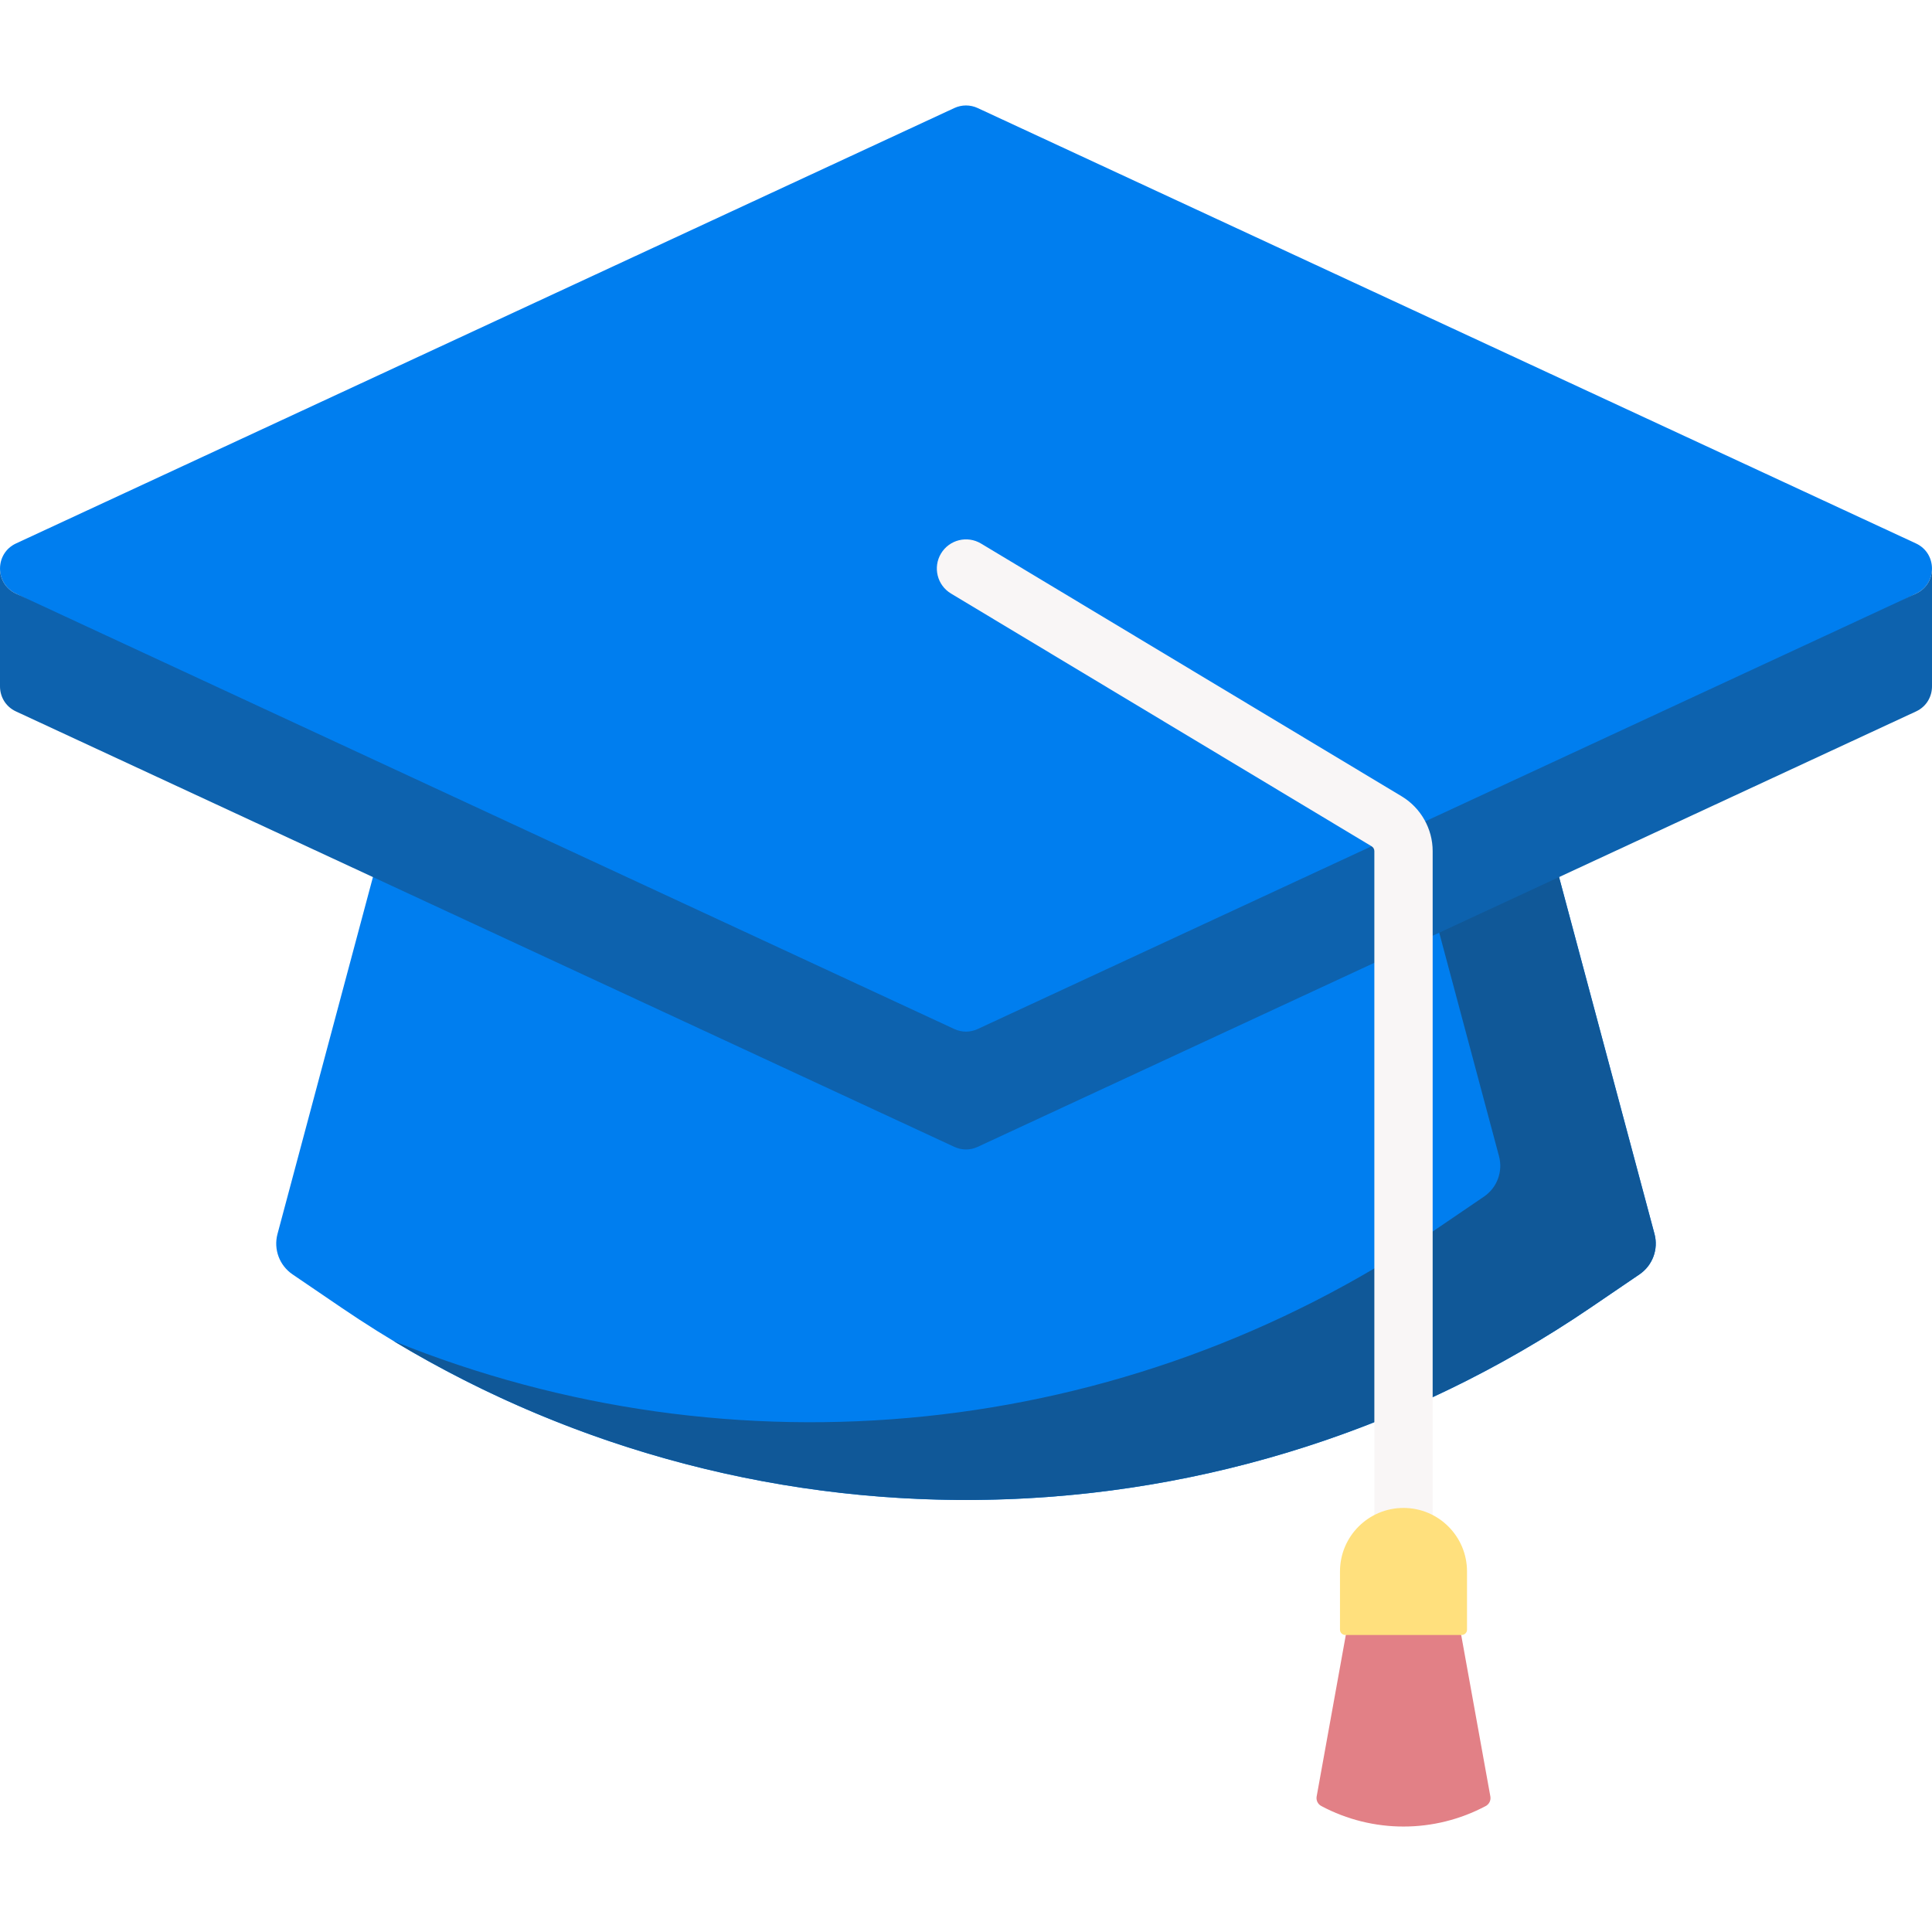
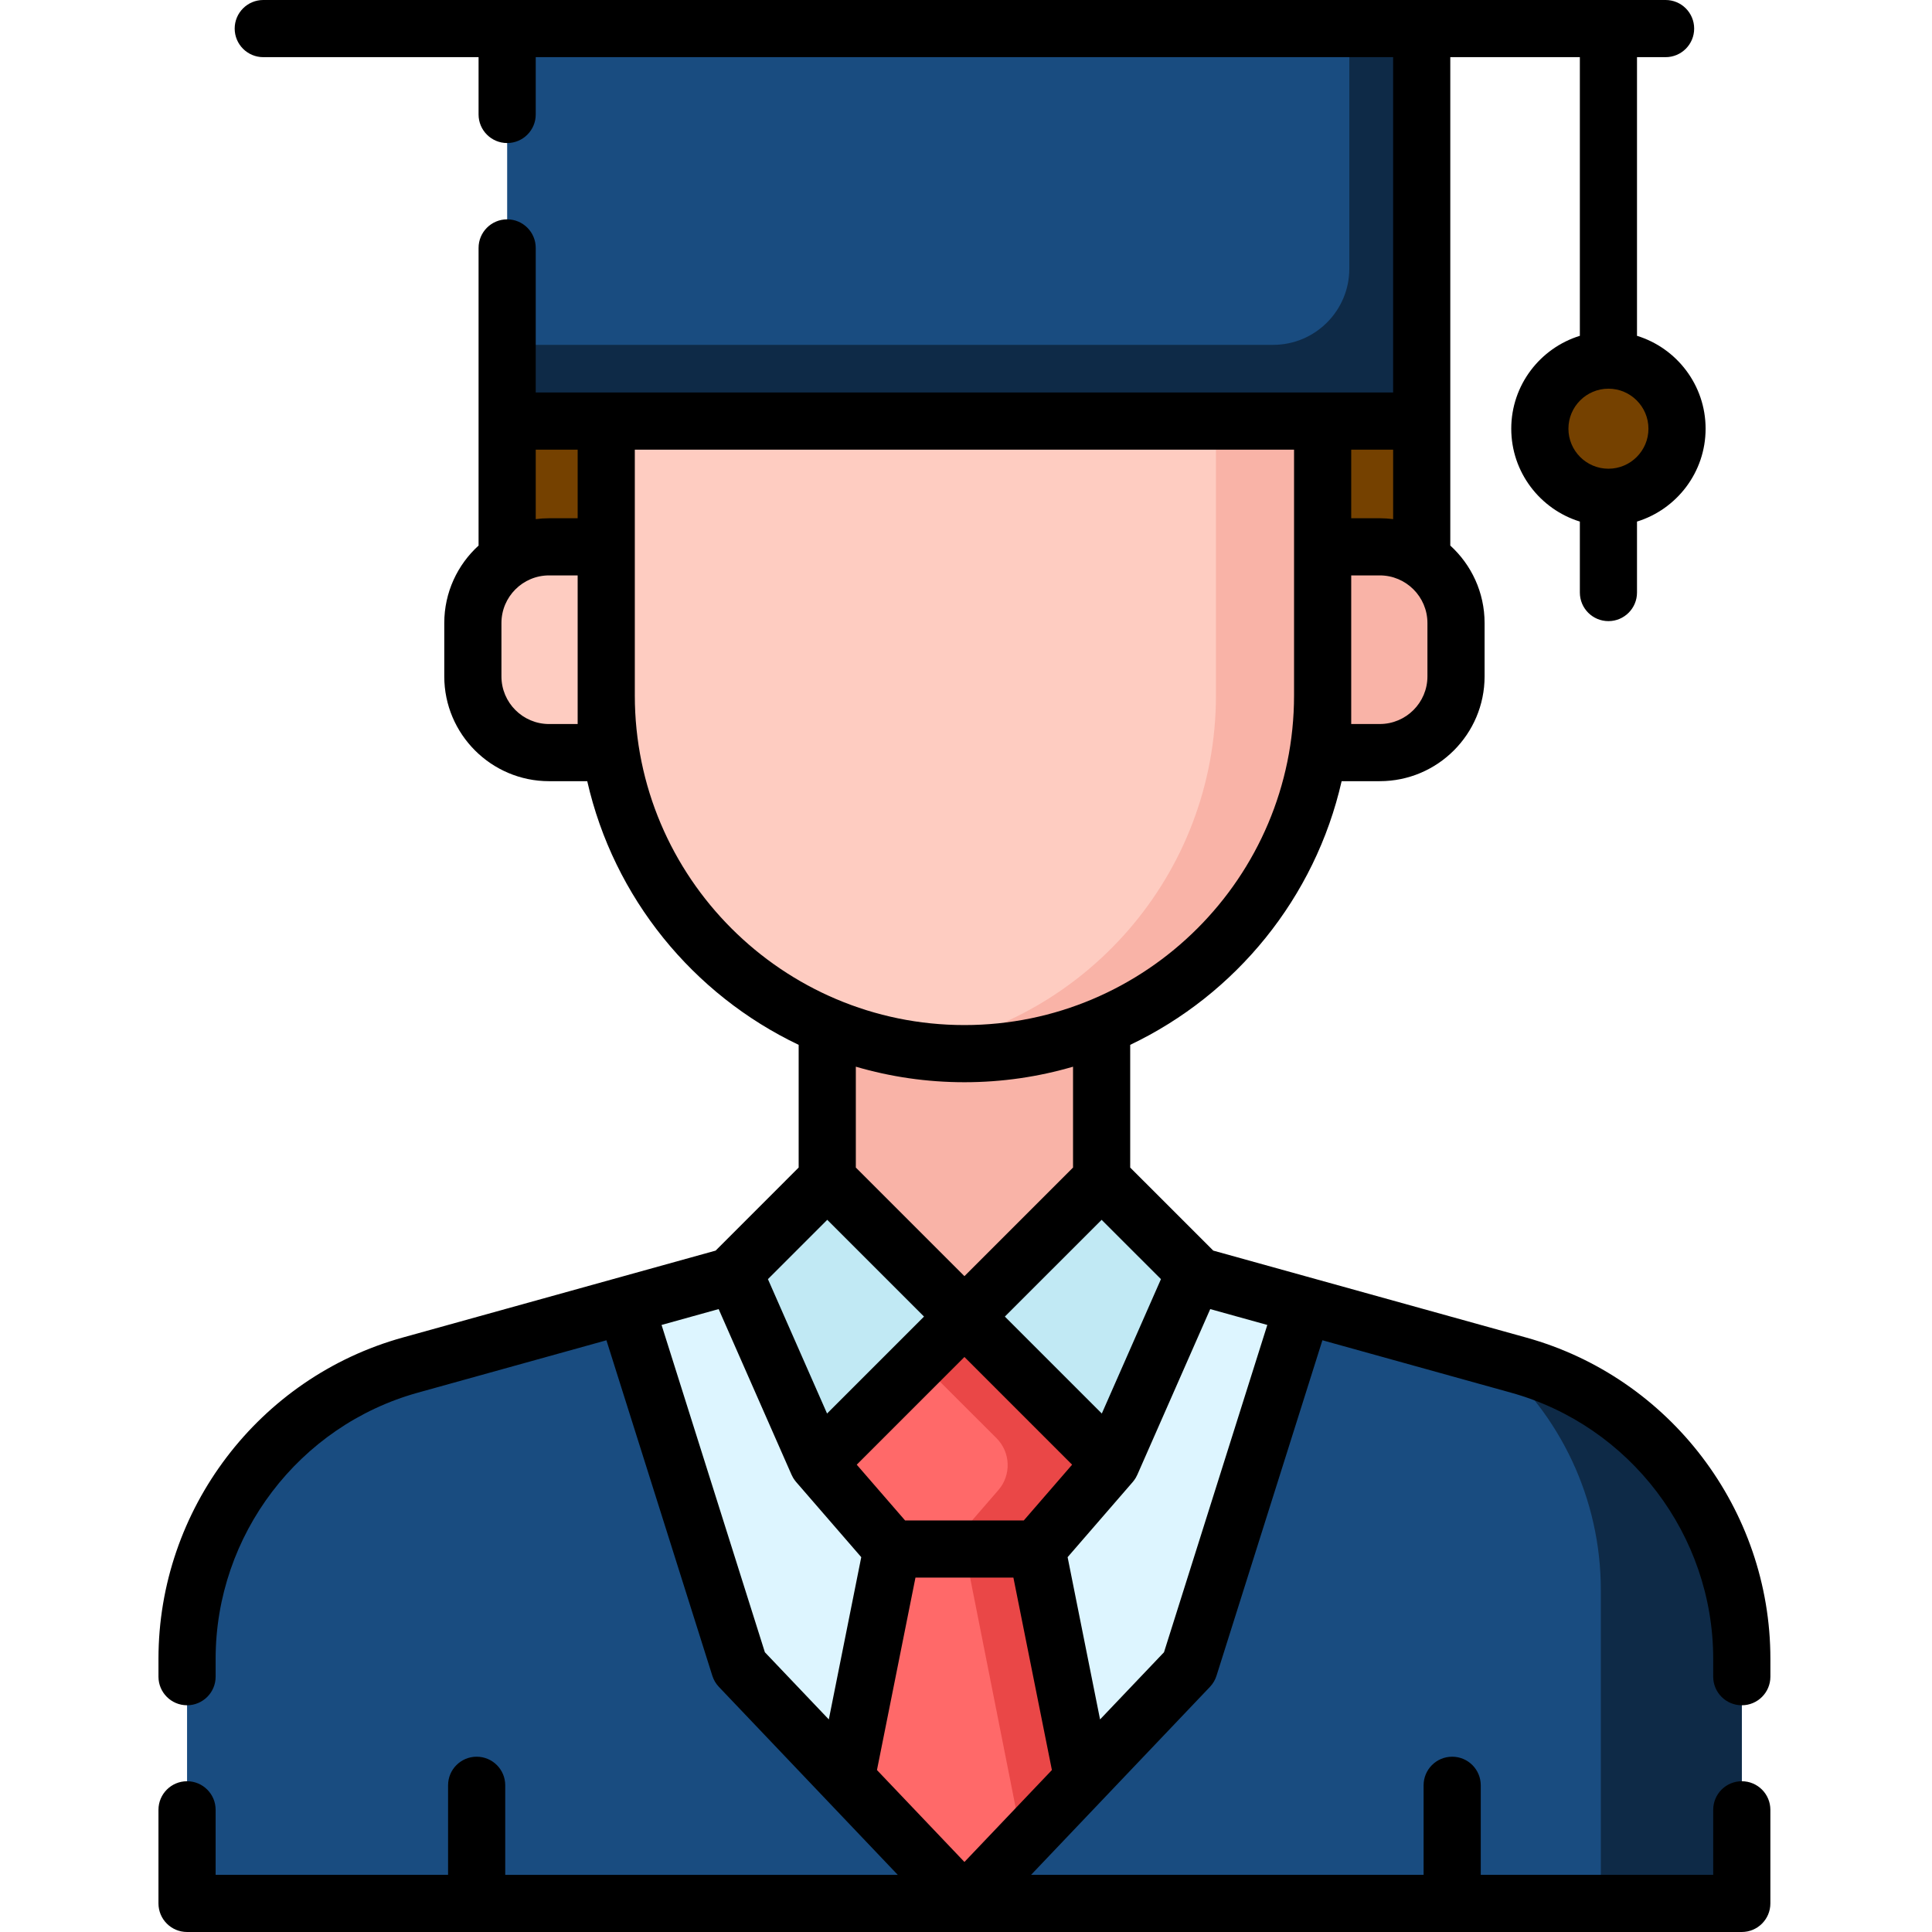
- <svg xmlns="http://www.w3.org/2000/svg" id="Capa_1" enable-background="new 0 0 512 512" height="512px" viewBox="0 0 512 512" width="512px" class="hovered-paths">
+ <svg xmlns="http://www.w3.org/2000/svg" height="512px" viewBox="-42 0 512 512" width="512px" class="">
  <g>
-     <g>
-       <path d="m394.962 476.085-7.731-42.802-15.287-10.501-15.287 10.501-7.731 42.802c-.184 1.019.311 2.039 1.224 2.526 13.623 7.255 29.964 7.255 43.587 0 .914-.486 1.409-1.507 1.225-2.526z" fill="#e28086" data-original="#E28086" class="" />
-       <path d="m252.912 28.629-248.659 115.386c-5.664 2.628-5.664 10.68 0 13.308l248.66 126.783c1.958.909 4.217.909 6.175 0l248.66-126.783c5.664-2.628 5.664-10.679 0-13.308l-248.66-115.386c-1.959-.909-4.217-.909-6.176 0z" fill="#30579d" data-original="#30579D" class="" style="fill:#007EEF" data-old_color="#30579d" />
-       <path d="m413.168 232.436h-314.336l-25.293 94.579c-1.084 4.051.513 8.345 3.98 10.704l12.95 8.813c99.887 67.973 231.175 67.973 331.062 0l12.95-8.813c3.467-2.359 5.063-6.653 3.98-10.704z" fill="#30579d" data-original="#30579D" class="" style="fill:#007EEF" data-old_color="#30579d" />
-       <path d="m438.461 327.015-25.293-94.579-26.967-4.79-4.789 19.526 15.843 59.239c1.083 4.051-.513 8.345-3.98 10.704l-12.95 8.813c-82.396 56.071-186.159 65.889-276.038 29.454 97.946 58.981 221.901 56.031 317.245-8.851l12.95-8.813c3.466-2.359 5.063-6.652 3.979-10.703z" fill="#26457d" data-original="#26457D" class="" style="fill:#105898" data-old_color="#26457d" />
-       <path d="m512 150.673v31.227c0 2.66-1.411 5.334-4.247 6.645l-248.668 115.39c-1.961.912-4.209.912-6.17 0l-248.668-115.39c-2.836-1.312-4.247-3.985-4.247-6.645v-31.227c0 2.66 1.411 5.334 4.247 6.645l19.311 8.968 229.357 106.422c1.961.912 4.209.912 6.17 0l229.357-106.422 19.311-8.968c2.836-1.312 4.247-3.985 4.247-6.645z" fill="#21386b" data-original="#21386B" class="hovered-path active-path" style="fill:#0D62AE" data-old_color="#21386b" />
-       <path d="m371.944 412.496c-4.268 0-7.726-3.459-7.726-7.726v-179.229c0-.511-.272-.991-.709-1.255l-111.489-66.995c-3.657-2.198-4.841-6.945-2.643-10.603 2.198-3.657 6.947-4.84 10.603-2.643l111.488 66.995c5.059 3.041 8.202 8.597 8.202 14.499v179.231c0 4.267-3.459 7.726-7.726 7.726z" fill="#f9f6f6" data-original="#F9F6F6" class="" />
-       <path d="m387.373 433.284h-30.859c-.775 0-1.403-.628-1.403-1.403v-15.43c0-9.296 7.536-16.832 16.832-16.832 9.296 0 16.832 7.536 16.832 16.832v15.43c.001.775-.627 1.403-1.402 1.403z" fill="#ffe07d" data-original="#FFE07D" class="" />
-     </g>
+     <path d="m152.992 337.801-86.254 23.957c-34.965 9.715-59.164 41.551-59.164 77.844v64.824h412.023v-64.824c0-36.293-24.199-68.129-59.164-77.844l-86.254-23.957zm0 0" fill="#ddf5ff" data-original="#DDF5FF" class="" />
+     <path d="m232.773 410.508 12.117 60.594-31.305 33.324-31.305-33.324 12.117-60.594zm0 0" fill="#ff6969" data-original="#FF6969" />
+     <path d="m244.891 471.102-12.117-60.594h-19.188l15.367 77.562c7.965-8.48 15.938-16.969 15.938-16.969zm0 0" fill="#ea4747" data-original="#EA4747" />
+     <path d="m360.434 361.758-56.996-15.832-30.27 95.887-59.582 62.613h206.012v-64.824c0-36.293-24.199-68.129-59.164-77.844zm0 0" fill="#636363" data-original="#636363" class="" style="fill:#194C80" data-old_color="#636363" />
+     <path d="m360.434 361.758-6.535-1.816c17.555 15 28.336 37.219 28.336 61.434v83.051h37.363v-64.824c0-36.293-24.199-68.129-59.164-77.844zm0 0" fill="#494949" data-original="#494949" class="" data-old_color="#494949" style="fill:#0E2A47" />
+     <path d="m66.738 361.758 56.996-15.832 30.27 95.887 59.582 62.613h-206.012v-64.824c0-36.293 24.199-68.129 59.164-77.844zm0 0" fill="#636363" data-original="#636363" class="" style="fill:#194C80" data-old_color="#636363" />
+     <path d="m249.941 312.551-36.355 36.355-36.355-36.355v-57.562h72.711zm0 0" fill="#f9b3a7" data-original="#F9B3A7" class="" />
+     <path d="m308.512 111.59h26.258v40.395h-26.258zm0 0" fill="#ffd664" data-original="#FFD664" class="active-path" style="fill:#754100" data-old_color="#ffd664" />
+     <path d="m334.77 111.59v-104.016h-242.367v104.016zm0 0" fill="#636363" data-original="#636363" class="" style="fill:#194C80" data-old_color="#636363" />
+     <path d="m315.582 7.574v63.621c0 11.156-9.043 20.195-20.195 20.195h-202.984v20.199h242.367v-104.016zm0 0" fill="#494949" data-original="#494949" class="" data-old_color="#494949" style="fill:#0E2A47" />
+     <path d="m92.402 111.59h26.258v40.395h-26.258zm0 0" fill="#ffd664" data-original="#FFD664" class="active-path" style="fill:#754100" data-old_color="#ffd664" />
+     <path d="m213.586 111.59h-94.926v72.711c0 52.426 42.5 94.926 94.926 94.926 52.426 0 94.926-42.5 94.926-94.926v-72.711zm0 0" fill="#feccc1" data-original="#FECCC1" class="" />
+     <path d="m280.238 111.59v72.711c0 47.621-35.07 87.051-80.789 93.879 4.613.688 9.332 1.047 14.137 1.047 52.426 0 94.926-42.5 94.926-94.926v-72.711zm0 0" fill="#f9b3a7" data-original="#F9B3A7" class="" />
+     <path d="m103.512 199.449h20.195v-54.535h-20.195c-11.156 0-20.199 9.043-20.199 20.199v14.137c0 11.156 9.043 20.199 20.199 20.199zm0 0" fill="#feccc1" data-original="#FECCC1" class="" />
+     <path d="m323.66 199.449h-20.195v-54.535h20.195c11.156 0 20.199 9.043 20.199 20.199v14.137c0 11.156-9.043 20.199-20.199 20.199zm0 0" fill="#f9b3a7" data-original="#F9B3A7" class="" />
+     <path d="m402.43 113.609c0 10.039-8.137 18.176-18.176 18.176-10.039 0-18.18-8.137-18.18-18.176s8.141-18.18 18.18-18.18c10.039 0 18.176 8.141 18.176 18.18zm0 0" fill="#ffd664" data-original="#FFD664" class="active-path" style="fill:#754100" data-old_color="#ffd664" />
+     <path d="m213.586 410.508h19.188l19.691-22.723-38.879-38.879-38.879 38.879 19.691 22.723zm0 0" fill="#ff6969" data-original="#FF6969" />
+     <path d="m213.586 348.906-11.867 11.867 20.367 20.363c3.746 3.746 3.961 9.754.488 13.758l-13.531 15.613h23.73l19.691-22.723zm0 0" fill="#ea4747" data-original="#EA4747" />
+     <path d="m174.707 387.785 38.879-38.879-36.355-36.355-24.742 24.742zm0 0" fill="#c1e9f4" data-original="#C1E9F4" class="" />
+     <path d="m252.465 387.785-38.879-38.879 36.355-36.355 24.742 24.742zm0 0" fill="#c1e9f4" data-original="#C1E9F4" class="" />
+     <path d="m419.598 451.914c4.184 0 7.574-3.391 7.574-7.574v-4.738c0-39.551-26.613-74.562-64.715-85.137l-82.934-23.043-22.008-22.008v-32.52c27.98-13.328 49.008-38.969 56.031-69.875h10.113c15.312 0 27.773-12.457 27.773-27.77v-14.141c0-8.125-3.508-15.445-9.09-20.527v-129.434h34.336v73.848c-10.516 3.242-18.18 13.051-18.18 24.613s7.664 21.371 18.18 24.613v18.809c0 4.184 3.391 7.574 7.574 7.574 4.18 0 7.57-3.391 7.57-7.574v-18.809c10.516-3.242 18.18-13.051 18.18-24.613s-7.664-21.371-18.18-24.613v-73.848h7.574c4.184 0 7.574-3.391 7.574-7.574 0-4.184-3.387-7.574-7.57-7.574h-371.633c-4.18 0-7.574 3.391-7.574 7.574 0 4.184 3.395 7.574 7.574 7.574h57.059v15.191c0 4.18 3.391 7.57 7.574 7.57s7.574-3.391 7.574-7.57v-15.191h227.219v88.867h-227.219v-38.312c0-4.184-3.391-7.574-7.574-7.574s-7.574 3.391-7.574 7.574v78.879c-5.582 5.082-9.09 12.406-9.09 20.531v14.137c0 15.312 12.461 27.773 27.773 27.773h10.117c7.02 30.906 28.047 56.547 56.027 69.875v32.516l-22.008 22.012-82.934 23.039c-38.102 10.574-64.715 45.586-64.715 85.141v4.734c0 4.184 3.391 7.574 7.574 7.574 4.184 0 7.574-3.391 7.574-7.574v-4.734c0-32.773 22.047-61.781 53.621-70.543l49.945-13.875 28.066 88.91c.348 1.098.941 2.105 1.734 2.941l47.406 49.816h-104.023v-23.734c0-4.184-3.391-7.574-7.574-7.574-4.184 0-7.574 3.391-7.574 7.574v23.73h-61.602v-17.23c0-4.184-3.391-7.574-7.574-7.574-4.184 0-7.574 3.391-7.574 7.574v24.805c0 4.184 3.391 7.574 7.574 7.574h412.023c4.184 0 7.574-3.391 7.574-7.574v-24.805c0-4.184-3.391-7.574-7.574-7.574s-7.574 3.391-7.574 7.574v17.23h-61.602v-23.73c0-4.184-3.391-7.574-7.574-7.574s-7.574 3.391-7.574 7.574v23.73h-104.023l47.406-49.816c.793-.836 1.387-1.84 1.734-2.941l28.066-88.91 49.949 13.879c31.57 8.758 53.617 37.766 53.617 70.539v4.738c0 4.184 3.391 7.574 7.574 7.574zm-35.344-327.699c-5.848 0-10.605-4.758-10.605-10.605s4.758-10.605 10.605-10.605 10.602 4.758 10.602 10.605-4.758 10.605-10.602 10.605zm-183.645 293.867h25.953l10.203 51-23.18 24.355-23.18-24.355zm28.707-15.148h-31.461l-12.809-14.777 28.539-28.539 28.535 28.539zm20.676-28.332-25.695-25.695 25.645-25.641 15.723 15.719zm86.293-195.352c0 6.961-5.664 12.621-12.625 12.621h-7.574v-39.383h7.574c6.961 0 12.625 5.664 12.625 12.625zm-9.09-41.676c-1.16-.148-2.336-.234-3.535-.234h-7.574v-18.176h11.109zm-227.219-18.41h11.109v18.18h-7.574c-1.199 0-2.375.082-3.535.23zm11.109 72.711h-7.574c-6.961 0-12.625-5.664-12.625-12.625v-14.137c0-6.961 5.664-12.625 12.625-12.625h7.574zm15.148-7.574v-65.137h174.703v65.137c0 48.168-39.184 87.352-87.352 87.352-48.168 0-87.352-39.188-87.352-87.352zm87.352 102.5c9.988 0 19.645-1.441 28.781-4.117v26.73l-28.781 28.781-28.781-28.781v-26.734c9.137 2.68 18.793 4.121 28.781 4.121zm-36.355 36.461 25.645 25.645-25.695 25.695-15.672-35.617zm-43.91 27.863 15.129-4.203 19.301 43.863c.121.277.262.551.418.816.039.07.086.137.129.207.105.168.219.332.34.496.062.086.129.168.195.25.051.062.098.129.152.191l17.258 19.918-8.598 43.004-16.945-17.805zm133.152 86.738-16.945 17.805-8.598-43.004 17.258-19.918c.055-.062.102-.129.152-.191.066-.082.133-.168.199-.254.117-.16.23-.324.336-.492.043-.07.09-.137.133-.211.152-.266.293-.535.414-.812l19.301-43.863 15.129 4.203zm0 0" data-original="#000000" class="" style="fill:#000000" />
  </g>
</svg>
